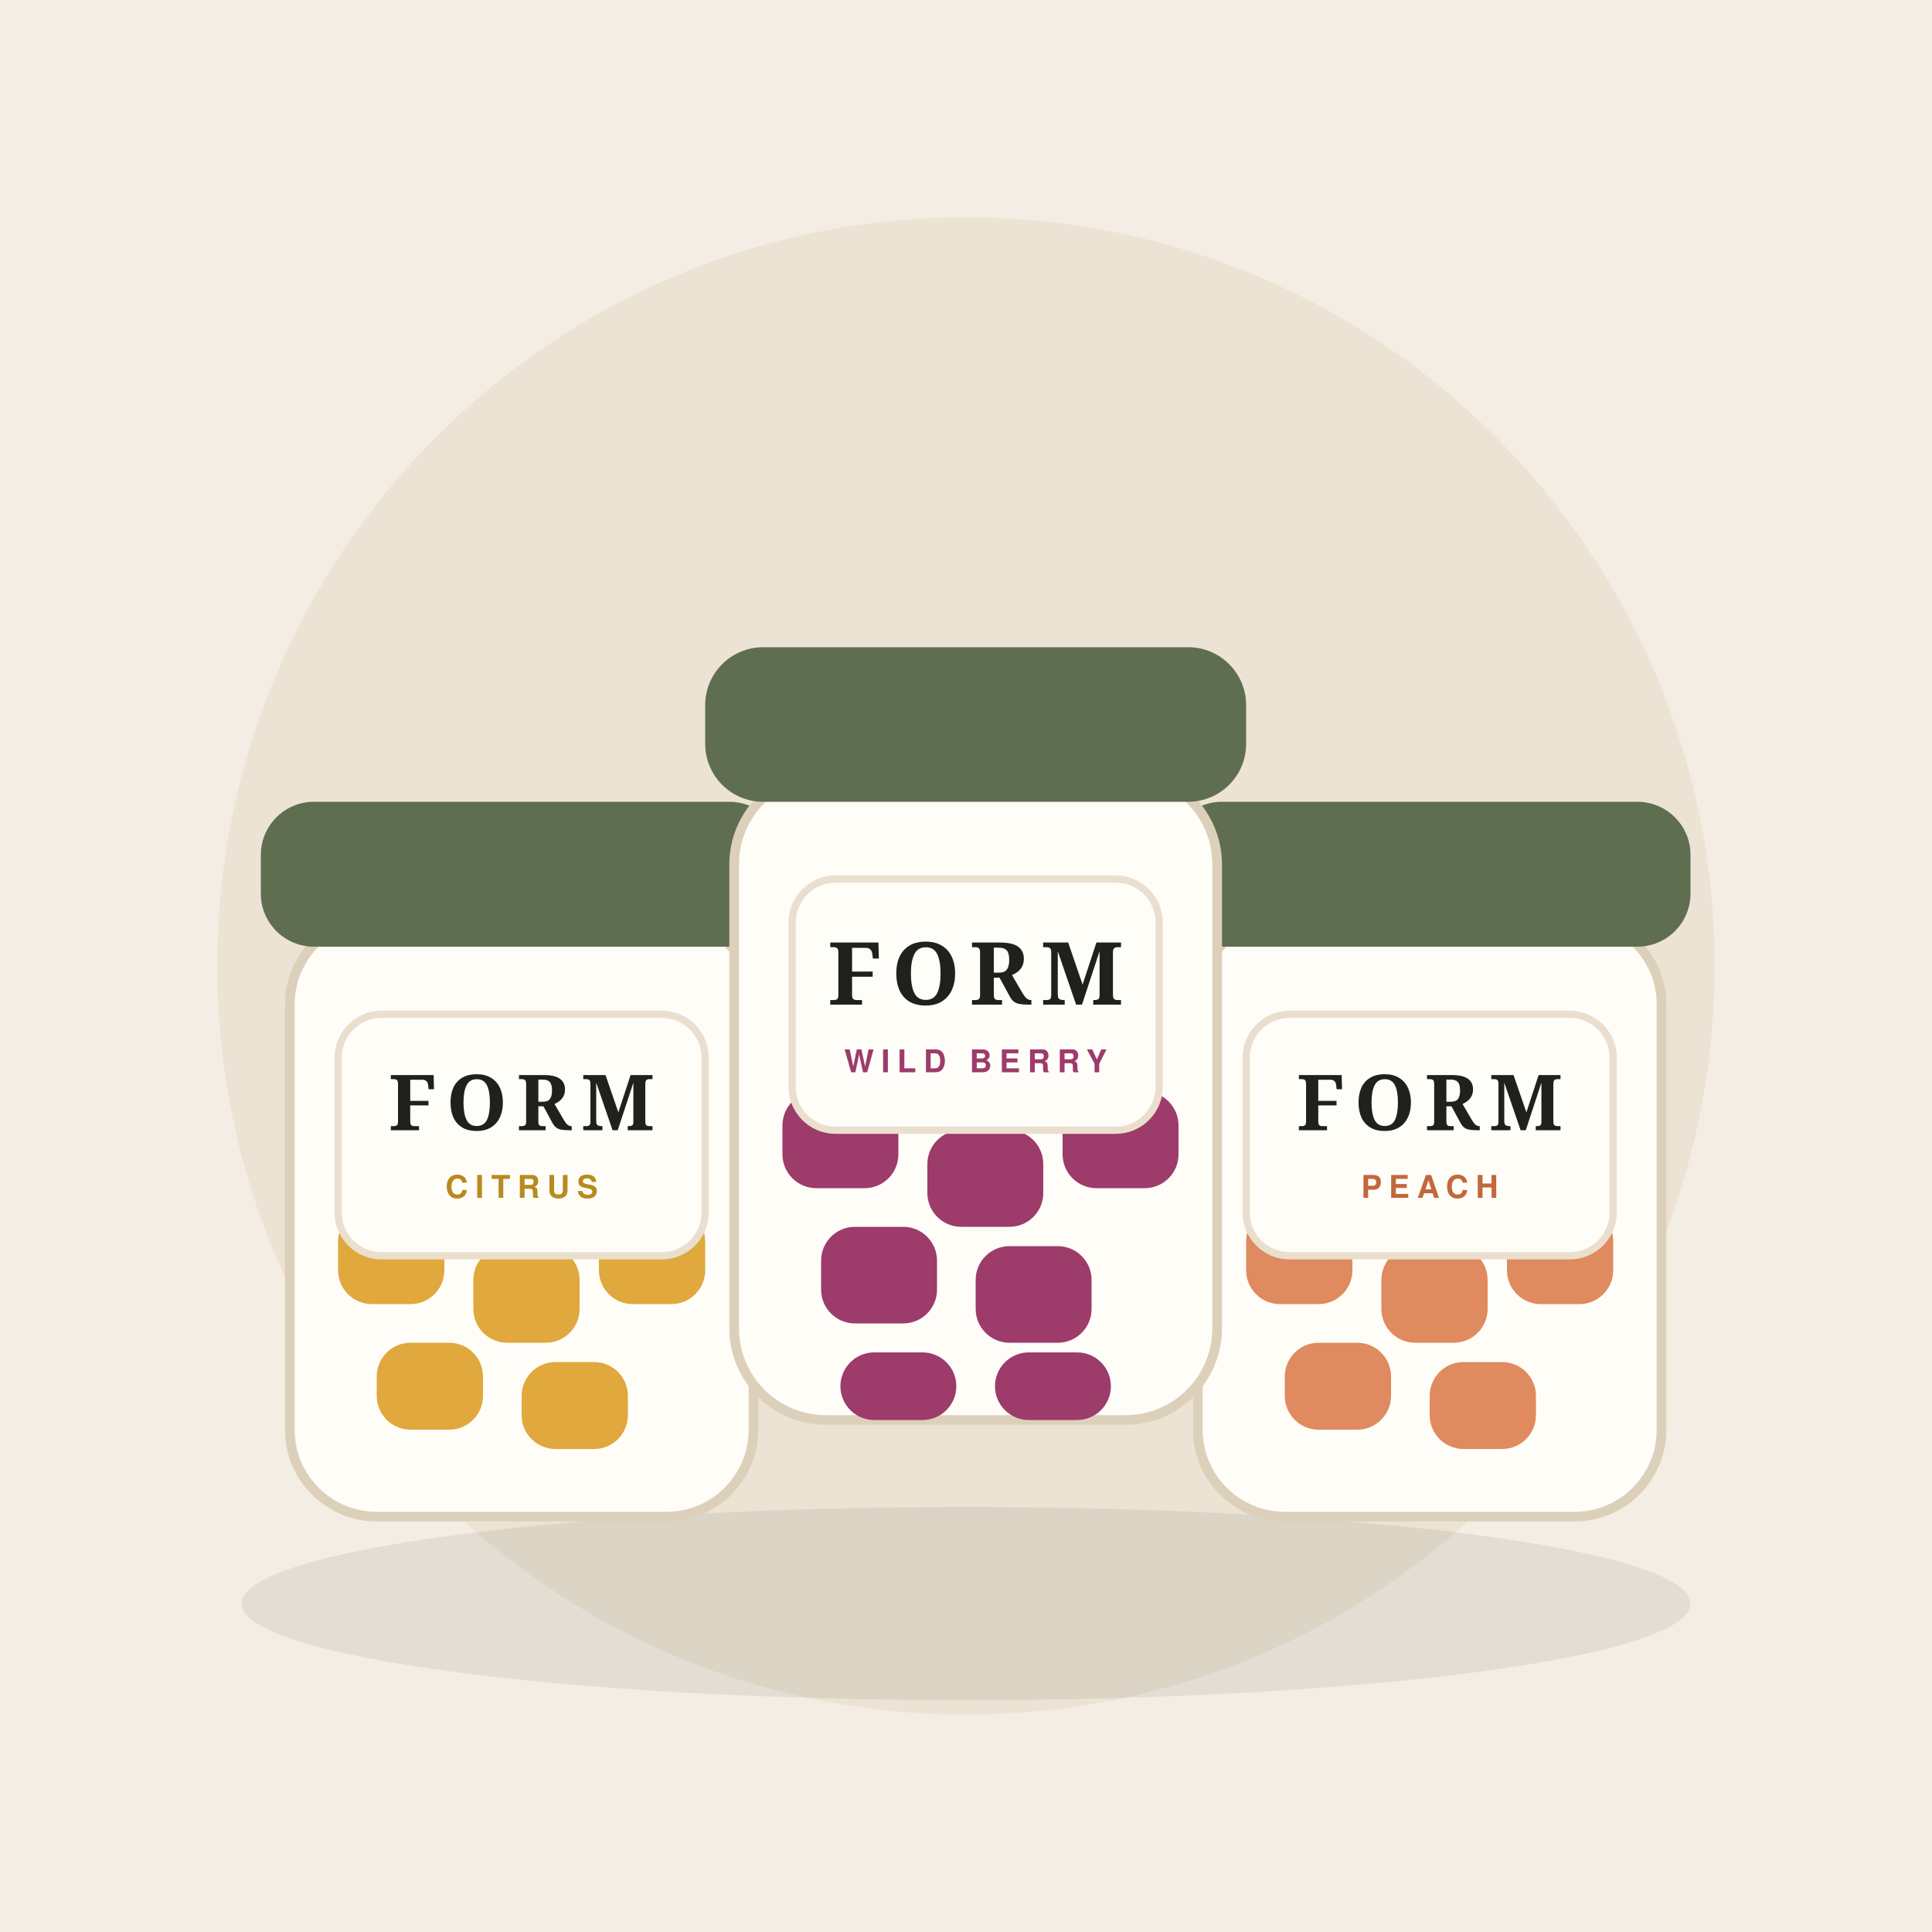
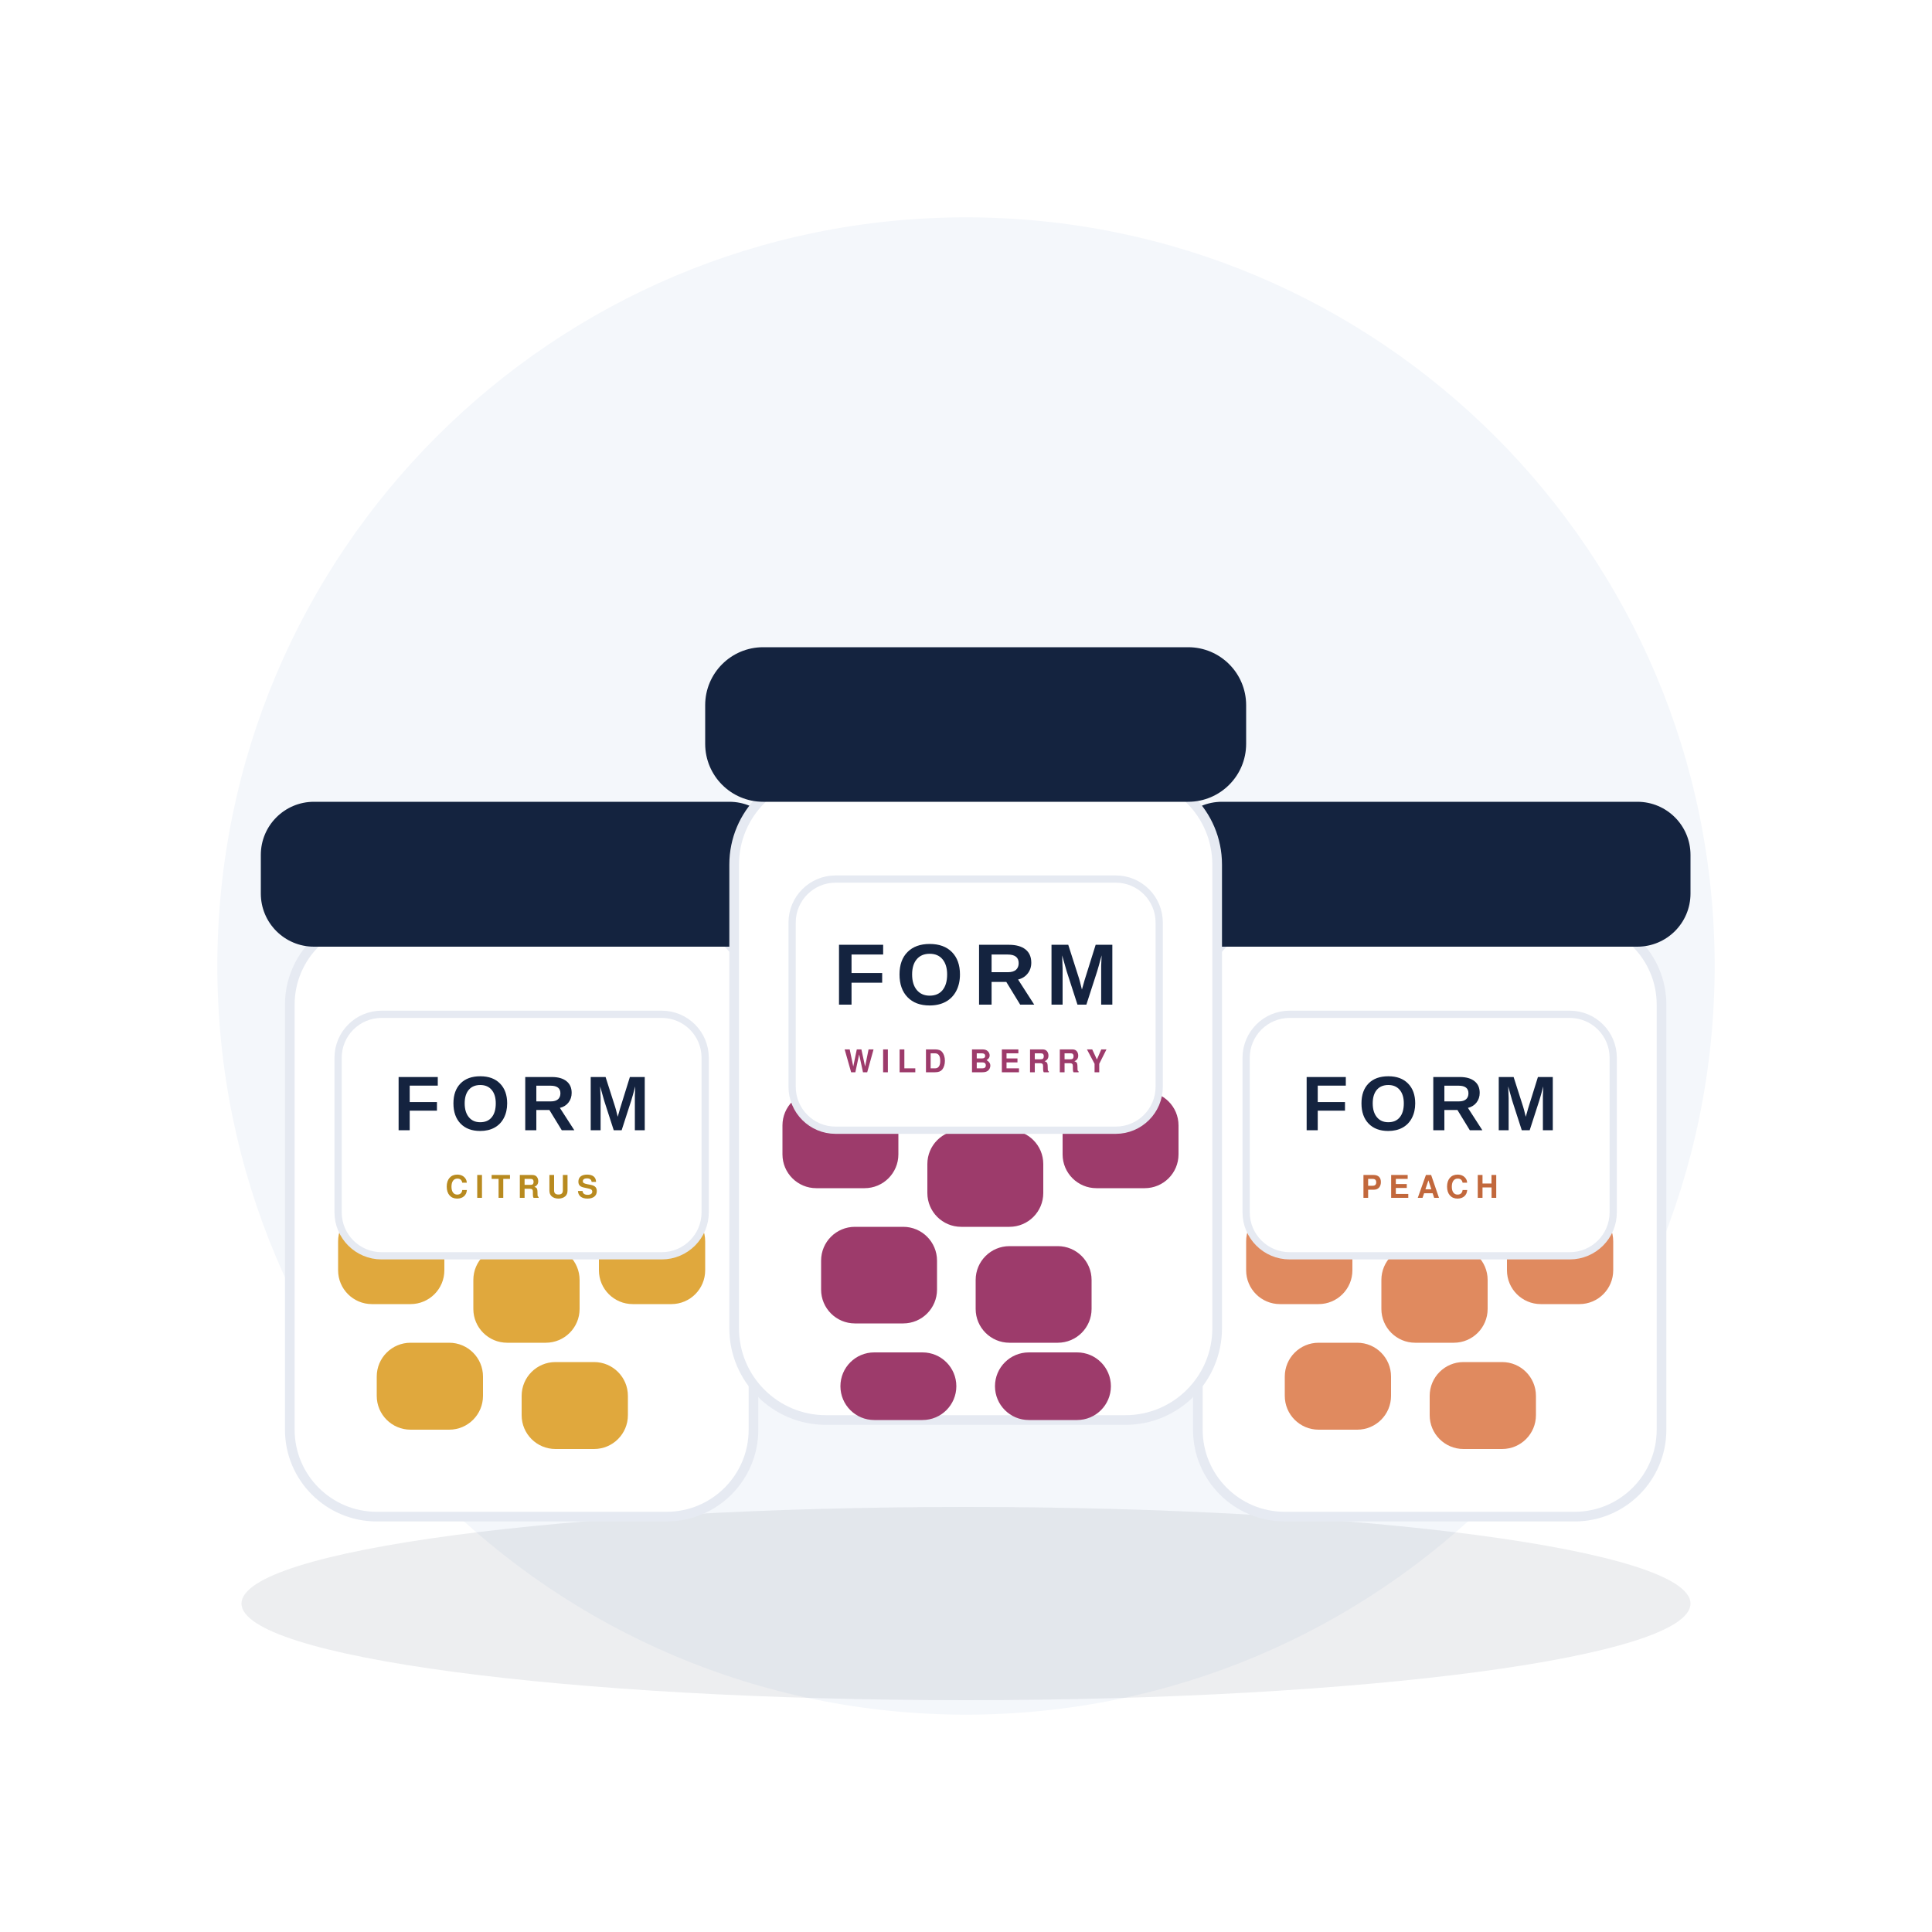
<svg xmlns="http://www.w3.org/2000/svg" viewBox="0 0 400 400" role="img" aria-label="FORM variety pack of three jars">
  <defs>
    <clipPath id="b1">
      <rect x="60" y="190" width="96" height="124" rx="18" />
    </clipPath>
    <clipPath id="b2">
      <rect x="152" y="160" width="100" height="134" rx="19" />
    </clipPath>
    <clipPath id="b3">
      <rect x="248" y="190" width="96" height="124" rx="18" />
    </clipPath>
  </defs>
-   <rect width="400" height="400" fill="#f3ede3" />
-   <circle cx="200" cy="200" r="155" fill="#ece3d4" />
-   <ellipse cx="200" cy="332" rx="150" ry="20" fill="#20211d" opacity="0.08" />
-   <rect x="60" y="190" width="96" height="124" rx="18" fill="#fffdf8" stroke="#ddd0bb" stroke-width="2" />
+   <rect width="400" height="400" fill="#ffffff" />
+   <circle cx="200" cy="200" r="155" fill="#f4f7fb" />
+   <ellipse cx="200" cy="332" rx="150" ry="20" fill="#14233f" opacity="0.08" />
+   <rect x="60" y="190" width="96" height="124" rx="18" fill="#ffffff" stroke="#e6eaf2" stroke-width="2" />
  <g clip-path="url(#b1)">
    <g fill="#e0a83d">
      <rect x="70" y="250" width="22" height="20" rx="7" />
      <rect x="98" y="258" width="22" height="20" rx="7" />
      <rect x="124" y="250" width="22" height="20" rx="7" />
      <rect x="78" y="278" width="22" height="18" rx="7" />
      <rect x="108" y="282" width="22" height="18" rx="7" />
    </g>
  </g>
-   <rect x="54" y="166" width="108" height="30" rx="11" fill="#5f6e50" />
-   <rect x="70" y="210" width="76" height="50" rx="9" fill="#fffdf8" stroke="#eadfce" stroke-width="1.5" />
-   <text x="108" y="234" text-anchor="middle" font-family="Georgia, serif" font-size="16" font-weight="600" fill="#20211d" letter-spacing="2">FORM</text>
+   <rect x="54" y="166" width="108" height="30" rx="11" fill="#14233f" />
+   <rect x="70" y="210" width="76" height="50" rx="9" fill="#ffffff" stroke="#e6eaf2" stroke-width="1.5" />
+   <text x="108" y="234" text-anchor="middle" font-family="'Helvetica Neue', Arial, sans-serif" font-size="16" font-weight="600" fill="#14233f" letter-spacing="2">FORM</text>
  <text x="108" y="248" text-anchor="middle" font-family="Helvetica, Arial, sans-serif" font-size="6.5" font-weight="700" fill="#b88a1f" letter-spacing="1.5">CITRUS</text>
-   <rect x="248" y="190" width="96" height="124" rx="18" fill="#fffdf8" stroke="#ddd0bb" stroke-width="2" />
+   <rect x="248" y="190" width="96" height="124" rx="18" fill="#ffffff" stroke="#e6eaf2" stroke-width="2" />
  <g clip-path="url(#b3)">
    <g fill="#e08a5f">
      <rect x="258" y="250" width="22" height="20" rx="7" />
      <rect x="286" y="258" width="22" height="20" rx="7" />
      <rect x="312" y="250" width="22" height="20" rx="7" />
      <rect x="266" y="278" width="22" height="18" rx="7" />
      <rect x="296" y="282" width="22" height="18" rx="7" />
    </g>
  </g>
-   <rect x="242" y="166" width="108" height="30" rx="11" fill="#5f6e50" />
-   <rect x="258" y="210" width="76" height="50" rx="9" fill="#fffdf8" stroke="#eadfce" stroke-width="1.5" />
-   <text x="296" y="234" text-anchor="middle" font-family="Georgia, serif" font-size="16" font-weight="600" fill="#20211d" letter-spacing="2">FORM</text>
+   <rect x="242" y="166" width="108" height="30" rx="11" fill="#14233f" />
+   <rect x="258" y="210" width="76" height="50" rx="9" fill="#ffffff" stroke="#e6eaf2" stroke-width="1.5" />
+   <text x="296" y="234" text-anchor="middle" font-family="'Helvetica Neue', Arial, sans-serif" font-size="16" font-weight="600" fill="#14233f" letter-spacing="2">FORM</text>
  <text x="296" y="248" text-anchor="middle" font-family="Helvetica, Arial, sans-serif" font-size="6.5" font-weight="700" fill="#c2683c" letter-spacing="1.5">PEACH</text>
-   <rect x="152" y="160" width="100" height="134" rx="19" fill="#fffdf8" stroke="#ddd0bb" stroke-width="2" />
+   <rect x="152" y="160" width="100" height="134" rx="19" fill="#ffffff" stroke="#e6eaf2" stroke-width="2" />
  <g clip-path="url(#b2)">
    <g fill="#9d3b6b">
      <rect x="162" y="226" width="24" height="20" rx="7" />
      <rect x="192" y="234" width="24" height="20" rx="7" />
      <rect x="220" y="226" width="24" height="20" rx="7" />
      <rect x="170" y="254" width="24" height="20" rx="7" />
      <rect x="202" y="258" width="24" height="20" rx="7" />
      <rect x="174" y="280" width="24" height="14" rx="7" />
      <rect x="206" y="280" width="24" height="14" rx="7" />
    </g>
  </g>
-   <rect x="146" y="134" width="112" height="32" rx="12" fill="#5f6e50" />
-   <rect x="164" y="182" width="76" height="52" rx="9" fill="#fffdf8" stroke="#eadfce" stroke-width="1.5" />
-   <text x="202" y="208" text-anchor="middle" font-family="Georgia, serif" font-size="18" font-weight="600" fill="#20211d" letter-spacing="2">FORM</text>
+   <rect x="146" y="134" width="112" height="32" rx="12" fill="#14233f" />
+   <rect x="164" y="182" width="76" height="52" rx="9" fill="#ffffff" stroke="#e6eaf2" stroke-width="1.5" />
+   <text x="202" y="208" text-anchor="middle" font-family="'Helvetica Neue', Arial, sans-serif" font-size="18" font-weight="600" fill="#14233f" letter-spacing="2">FORM</text>
  <text x="202" y="222" text-anchor="middle" font-family="Helvetica, Arial, sans-serif" font-size="6.5" font-weight="700" fill="#9d3b6b" letter-spacing="1.5">WILD BERRY</text>
</svg>
